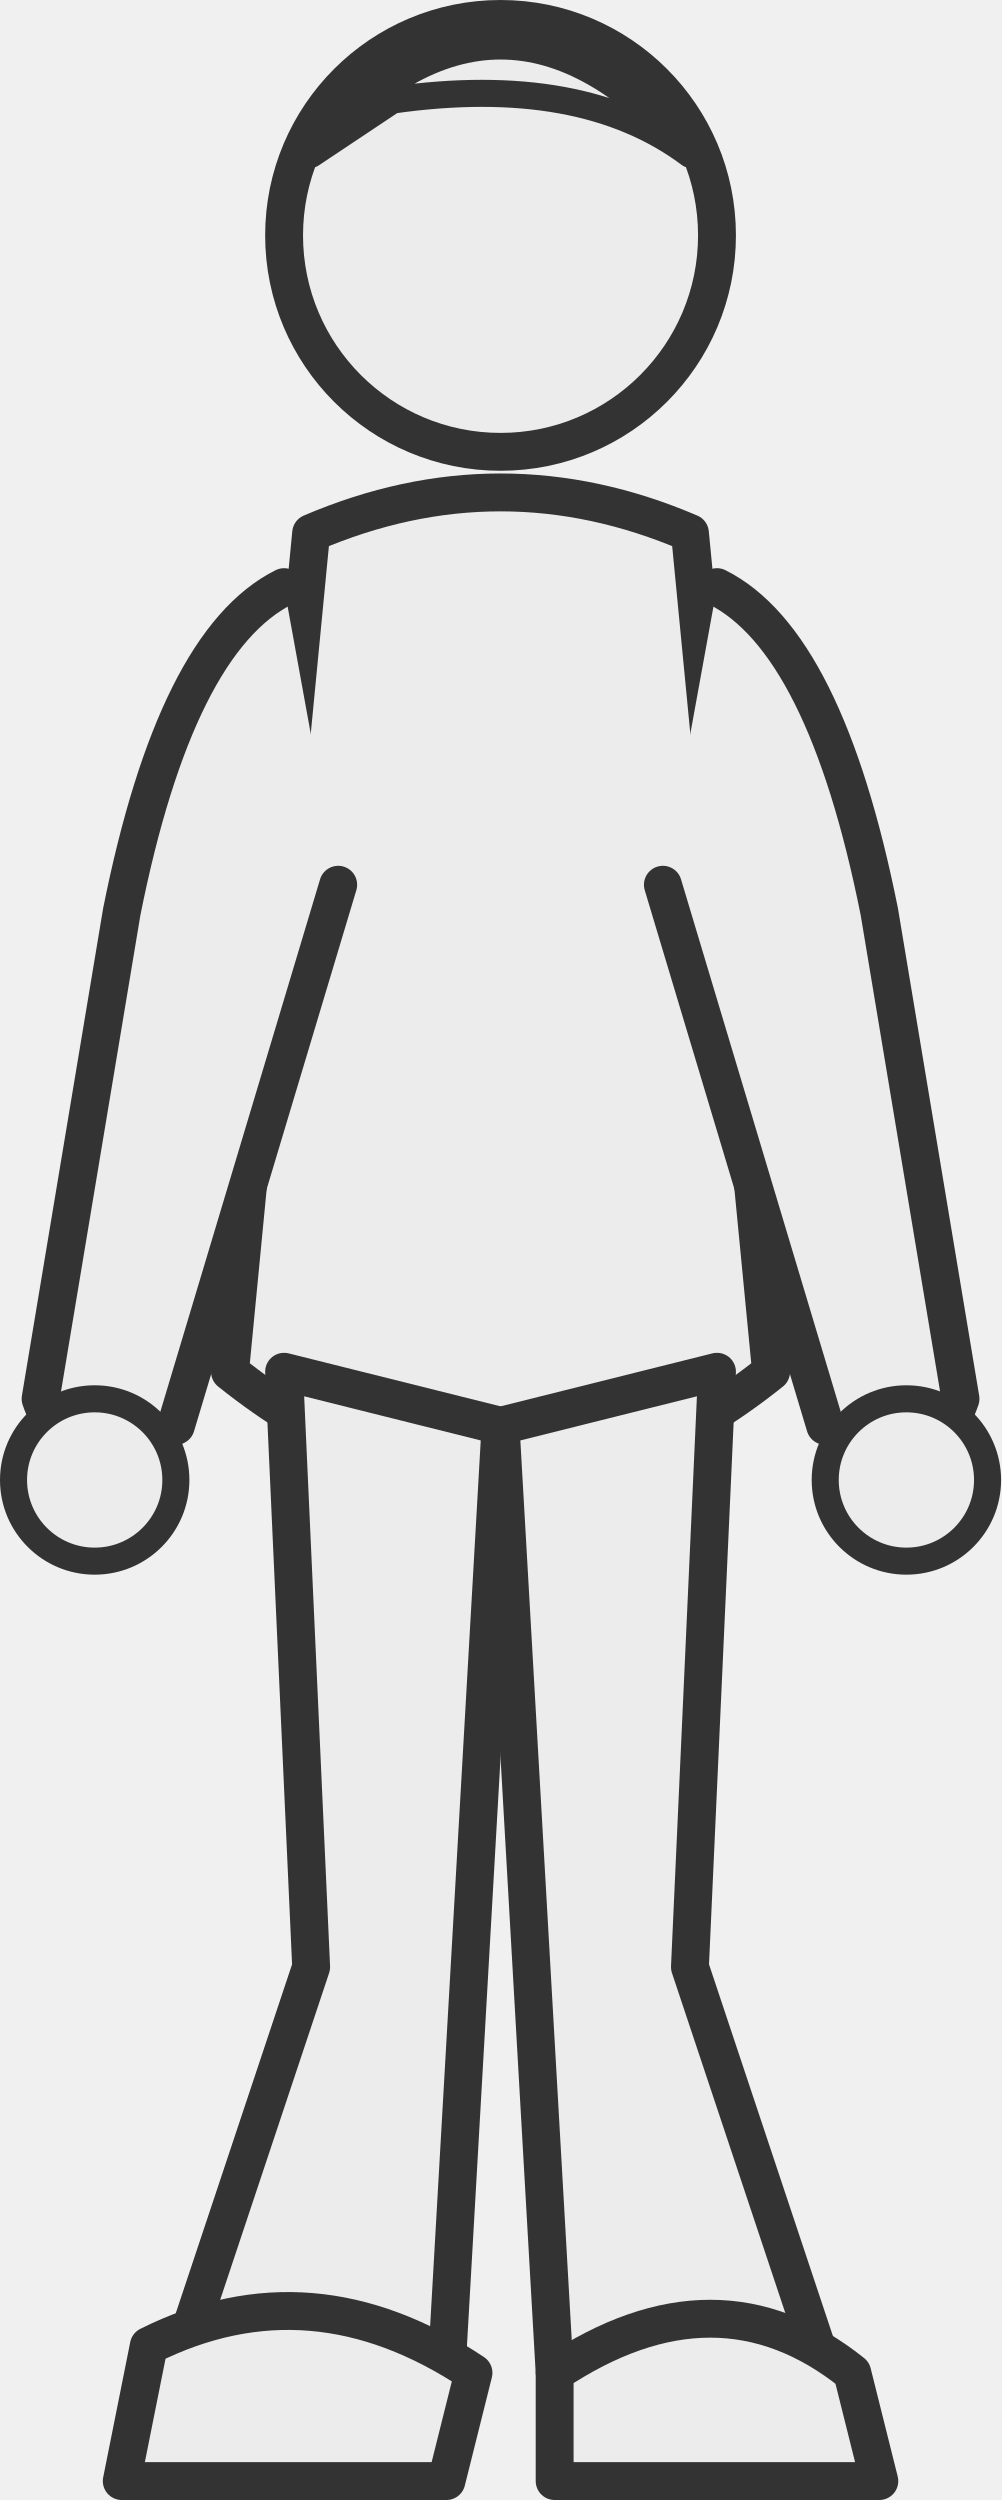
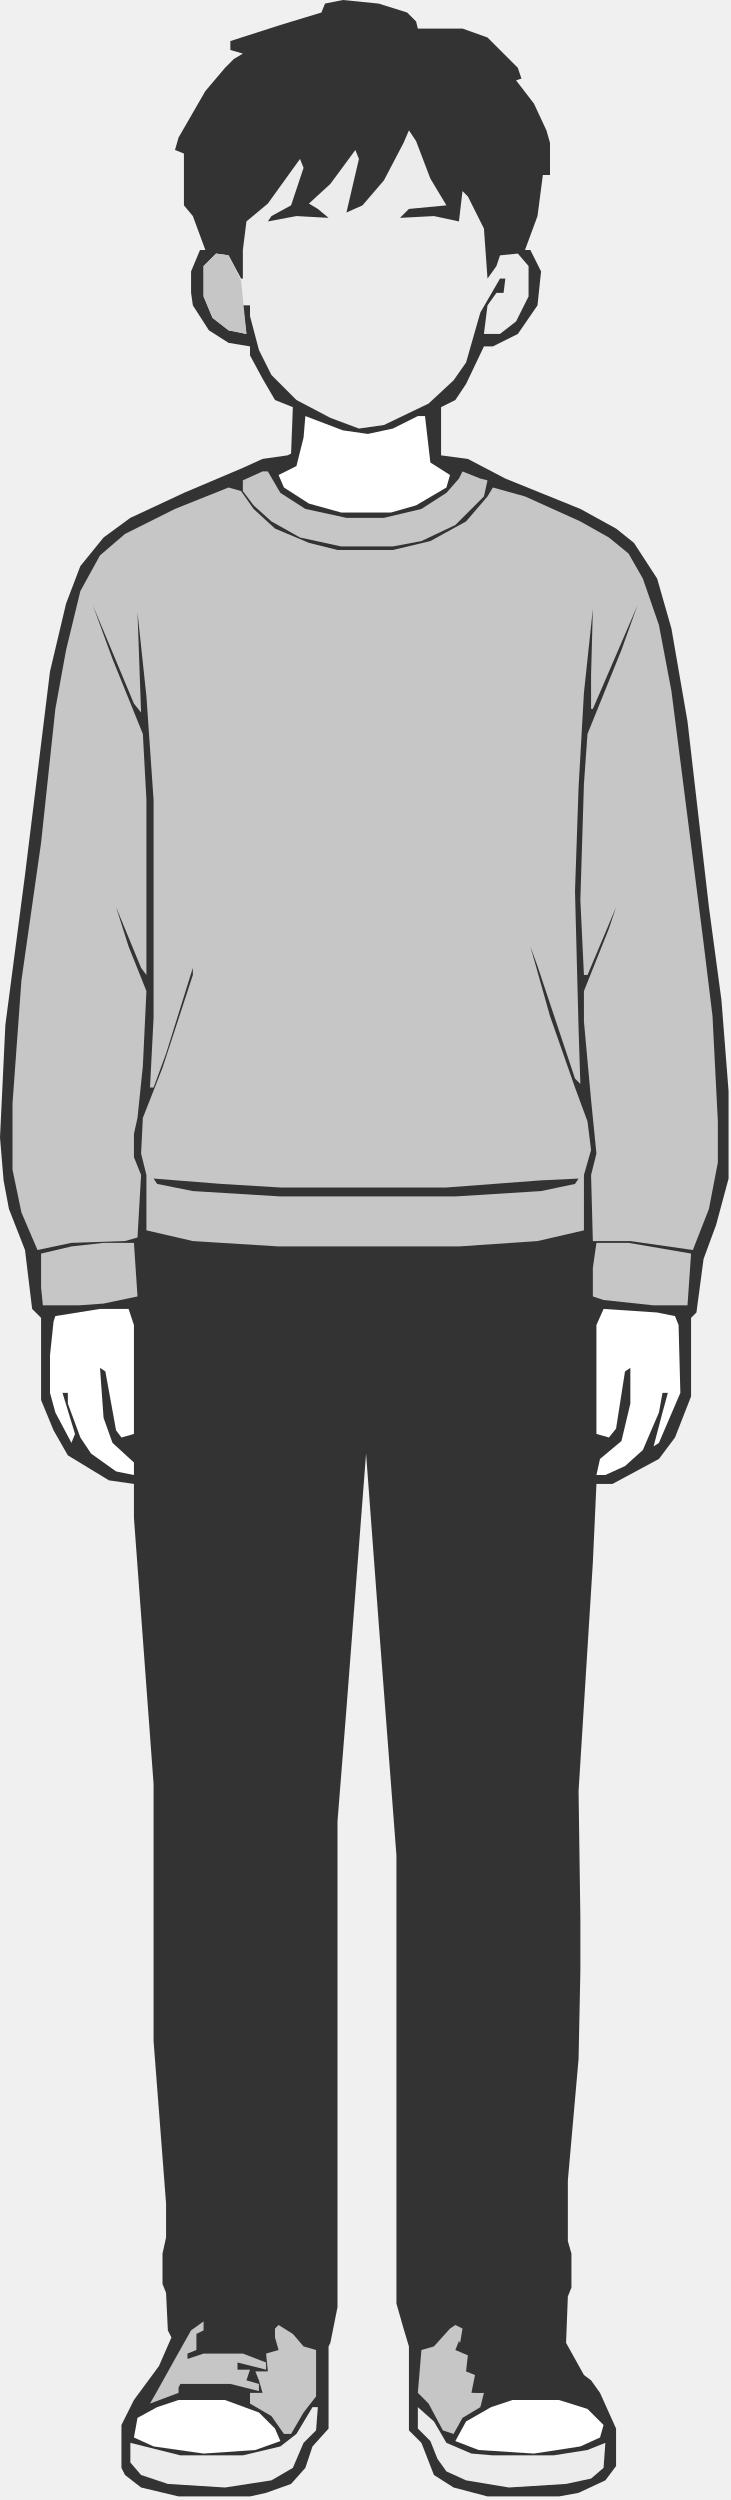
- <svg xmlns="http://www.w3.org/2000/svg" viewBox="0 0 37 92.4">
-   <g transform="translate(0 0)">
-     <g transform="translate(0 0)">
-       <g transform="translate(-5.5 -3.3)">
-         <circle cx="24" cy="12" r="8" fill="#ececec" stroke="#333333" stroke-width="1.4" stroke-linejoin="round" stroke-linecap="round" />
-         <path d="M17 9 Q24 1 31 9 Q27 6 20 7 Z" fill="#ececec" stroke="#333333" stroke-width="1" stroke-linejoin="round" stroke-linecap="round" />
-         <path d="M17 23 Q24 20 31 23 L34 54 Q29 58 24 58 Q19 58 14 54 Z" fill="#ececec" stroke="#333333" stroke-width="1.4" stroke-linejoin="round" stroke-linecap="round" />
-         <path d="M16 25 Q12 27 10 37 L7 55 Q8 58 12 56 L18 36" fill="#ececec" stroke="#333333" stroke-width="1.4" stroke-linejoin="round" stroke-linecap="round" />
-         <path d="M32 25 Q36 27 38 37 L41 55 Q40 58 36 56 L30 36" fill="#ececec" stroke="#333333" stroke-width="1.4" stroke-linejoin="round" stroke-linecap="round" />
-         <circle cx="9" cy="58" r="3" fill="#ececec" stroke="#333333" stroke-width="1" stroke-linejoin="round" stroke-linecap="round" />
-         <circle cx="39" cy="58" r="3" fill="#ececec" stroke="#333333" stroke-width="1" stroke-linejoin="round" stroke-linecap="round" />
-         <path d="M16 54 L24 56 L22 91 L12 91 L17 76 Z" fill="#ececec" stroke="#333333" stroke-width="1.4" stroke-linejoin="round" stroke-linecap="round" />
-         <path d="M24 56 L32 54 L31 76 L36 91 L26 91 Z" fill="#ececec" stroke="#333333" stroke-width="1.4" stroke-linejoin="round" stroke-linecap="round" />
-         <path d="M11 90 Q17 87 23 91 L22 95 L10 95 Z" fill="#ececec" stroke="#333333" stroke-width="1.4" stroke-linejoin="round" stroke-linecap="round" />
-         <path d="M26 91 Q32 87 37 91 L38 95 L26 95 Z" fill="#ececec" stroke="#333333" stroke-width="1.4" stroke-linejoin="round" stroke-linecap="round" />
-       </g>
-     </g>
-   </g>
+ <svg xmlns="http://www.w3.org/2000/svg" viewBox="0 0 40.9 140">
+   <path d="M19.2 0L21.2 0.2L22.8 0.7L23.3 1.2L23.4 1.6L25.9 1.6L27.3 2.1L28.2 3L29 3.8L29.2 4.4L28.9 4.5L29.9 5.8L30.6 7.3L30.8 8L30.8 9.8L30.4 9.8L30.1 12.1L29.4 14L29.7 14L30.3 15.2L30.1 17.1L29 18.7L27.6 19.4L27.1 19.4L26.1 21.5L25.5 22.4L24.7 22.8L24.7 25.5L26.2 25.7L28.3 26.8L32.5 28.5L34.5 29.6L35.5 30.4L36.8 32.4L37.6 35.2L38.5 40.4L39.7 50.8L40.4 56L40.8 61.1L40.8 66L40.1 68.6L39.4 70.5L39 73.5L38.7 73.8L38.7 78.2L37.8 80.5L36.9 81.7L34.3 83.1L33.4 83.1L33.2 87.5L32.4 100.3L32.5 107.4L32.5 110.4L32.4 115.3L31.8 122.1L31.8 125.5L32 126.2L32 128.1L31.8 128.6L31.7 131.2L32.7 133L33.1 133.3L33.6 134L34.5 136L34.5 138.1L33.9 138.9L32.4 139.6L31.3 139.8L27.3 139.8L25.4 139.3L24.3 138.6L23.6 136.8L22.9 136.1L22.9 131.4L22.6 130.4L22.2 129L22.2 103.9L21.2 90.8L20.5 81.4L19.4 95.7L18.9 102L18.9 129.2L18.5 131.2L18.4 131.4L18.4 136L17.5 137L17.1 138.2L16.3 139.1L14.9 139.6L14 139.8L10 139.8L7.9 139.3L7 138.6L6.8 138.2L6.8 135.8L7.5 134.4L8.9 132.5L9.6 130.9L9.4 130.5L9.3 128.4L9.1 127.9L9.1 126.2L9.3 125.3L9.3 123.4L8.6 114.3L8.6 99.9L7.5 85L7.5 83.1L6.1 82.9L3.8 81.5L3 80.1L2.3 78.4L2.3 73.8L1.8 73.3L1.4 70L0.5 67.7L0.2 66.1L0 63.7L0.3 57.4L1.4 49L2.8 37.6L3.7 33.8L4.5 31.7L5.8 30.1L7.3 29L10.3 27.6L13.6 26.2L14.7 25.7L16.1 25.5L16.3 25.4L16.4 22.8L15.4 22.4L14.7 21.2L14 19.9L14 19.4L12.8 19.2L11.7 18.5L10.8 17.1L10.7 16.4L10.7 15.2L11.2 14L11.5 14L10.8 12.1L10.3 11.5L10.3 8.6L9.8 8.4L10 7.7L11.5 5.1L12.6 3.8L13.1 3.3L13.6 3L12.9 2.8L12.9 2.3L15.7 1.4L18 0.7L18.2 0.2Z" fill="#333333" />
+   <path d="M12.8 27.3L13.5 27.5L14.2 28.5L15.4 29.6L17.3 30.4L18.9 30.8L22 30.8L24.1 30.3L26.1 29.2L27.3 27.8L27.6 27.3L29.4 27.8L32.5 29.2L34.1 30.1L35.2 31L36 32.4L36.9 35L37.6 38.7L39.4 52.8L39.9 56.9L40.2 62.8L40.2 65.1L39.7 67.7L38.8 70L35.3 69.5L33.2 69.5L33.1 65.8L33.4 64.6L33.1 61.6L32.7 57.2L32.7 55.5L34.1 52L34.5 50.8L32.9 54.6L32.7 54.6L32.5 50.4L32.7 43.9L32.9 41.1L34.8 36.4L35.7 33.9L33.2 39.7L33.1 39.7L33.1 37.8L33.2 34.1L32.7 38.8L32.4 44.1L32.2 49.9L32.4 57.6L32.5 60.7L32.2 60.4L30.1 54.1L29.7 53L30.8 56.9L32.2 60.9L32.9 62.8L33.1 64.4L32.7 65.8L32.7 68.9L30.1 69.5L25.7 69.8L15.6 69.8L10.8 69.5L8.2 68.9L8.2 65.8L7.9 64.6L8 62.6L9.1 59.8L10.8 54.6L10.8 54.2L9.3 59L8.6 60.9L8.4 60.9L8.6 57L8.6 44.8L8.2 39L7.7 34.3L7.9 39.9L7.5 39.4L5.2 33.9L6.3 36.9L8 41.1L8.2 44.8L8.2 54.6L7.9 54.2L6.5 50.8L7.2 53L8.2 55.5L8 59.7L7.7 62.6L7.5 63.5L7.5 64.8L7.9 65.8L7.7 69.3L7 69.5L4 69.6L2.1 70L1.2 67.9L0.7 65.5L0.7 61.8L1.2 54.9L2.3 47.2L3.1 39.7L3.7 36.4L4.5 33.1L5.6 31.1L7 29.9L9.8 28.5Z" fill="#c6c6c6" />
+   <path d="M22.9 7.3L23.3 7.9L24.1 10L25 11.5L22.9 11.7L22.4 12.2L24.3 12.1L25.7 12.4L25.9 10.7L26.2 11L27.1 12.8L27.3 15.6L27.8 14.9L28 14.3L29 14.2L29.6 14.9L29.6 16.6L28.9 18L28 18.7L27.1 18.7L27.3 17.1L27.8 16.4L28.2 16.4L28.3 15.6L28 15.6L26.9 17.5L26.1 20.3L25.4 21.3L24 22.6L21.5 23.8L20.1 24L18.5 23.4L16.6 22.4L15.2 21L14.5 19.6L14 17.7L14 17.1L13.6 17.1L13.8 18.7L12.8 18.5L11.9 17.8L11.4 16.6L11.4 14.9L12.1 14.2L12.8 14.3L13.5 15.6L13.6 15.6L13.6 14L13.8 12.4L15 11.4L16.8 8.9L17 9.4L16.3 11.5L15.2 12.1L15 12.4L16.6 12.1L18.4 12.2L17.8 11.7L17.3 11.4L18.5 10.3L19.9 8.4L20.1 8.9L19.4 11.9L20.3 11.5L21.5 10.1L22.6 8Z" fill="#ececec" />
+   <path d="M17.1 23.3L19.2 24.1L20.6 24.3L22 24L23.4 23.3L23.8 23.3L24.1 25.9L25.2 26.6L25 27.3L23.3 28.3L21.9 28.7L19.1 28.7L17.3 28.2L15.9 27.3L15.6 26.6L16.6 26.1L17 24.5Z" fill="#ffffff" />
+   <path d="M5.6 73.3L7.2 73.3L7.5 74.2L7.5 80.3L6.8 80.5L6.5 80.1L5.9 76.8L5.6 76.6L5.8 79.4L6.3 80.8L7.5 81.9L7.5 82.6L6.5 82.4L5.1 81.4L4.5 80.5L3.8 78.6L3.8 78L3.5 78L4.2 80.3L4 80.8L3.1 79.1L2.8 78L2.8 75.9L3 74L3.1 73.7Z" fill="#ffffff" />
+   <path d="M33.8 73.3L36.8 73.5L37.8 73.7L38 74.2L38.1 78L36.9 80.8L36.6 81L37.1 79.1L37.4 78L37.1 78L36.9 79.1L36 81.2L35 82.1L33.9 82.6L33.4 82.6L33.6 81.7L34.8 80.7L35.3 78.6L35.3 76.6L35 76.8L34.5 80L34.1 80.5L33.4 80.3L33.4 74.2Z" fill="#ffffff" />
+   <path d="M14.7 26.4L15 26.4L15.7 27.6L17.1 28.5L19.4 29L21.5 29L23.6 28.5L25 27.6L25.7 26.8L25.9 26.4L26.9 26.8L27.3 26.9L27.1 27.8L25.5 29.4L23.6 30.3L22 30.6L19.1 30.6L16.8 30.1L15.2 29.2L14.2 28.3L13.6 27.5L13.6 26.9Z" fill="#c6c6c6" />
+   <path d="M10 134.4L12.6 134.4L14.5 135.1L15.4 136L15.7 136.7L14.3 137.2L11.4 137.4L8.6 137L7.5 136.5L7.7 135.4L8.8 134.8Z" fill="#ffffff" />
+   <path d="M28.7 134.4L31.3 134.4L32.9 134.9L33.8 135.8L33.6 136.5L32.5 137L29.9 137.4L26.8 137.2L25.5 136.7L26.1 135.6L27.5 134.8Z" fill="#ffffff" />
+   <path d="M5.8 69.6L7.5 69.6L7.7 72.6L5.8 73L4.4 73.1L2.4 73.1L2.3 72.1L2.3 70.2L4 69.8Z" fill="#c6c6c6" />
+   <path d="M33.4 69.6L35.2 69.6L38.7 70.2L38.5 73.1L36.6 73.1L33.8 72.8L33.2 72.6L33.2 71Z" fill="#c6c6c6" />
+   <path d="M23.4 134.8L24.3 135.6L25 136.8L26.4 137.4L27.6 137.5L31 137.5L32.9 137.2L33.9 136.8L33.8 138.2L33.1 138.8L31.7 139.1L28.5 139.3L26.1 138.9L25 138.4L24.5 137.7L24.1 136.7L23.4 136Z" fill="#ececec" />
+   <path d="M17.5 134.8L17.8 134.8L17.7 136.1L17 136.8L16.4 138.2L15.2 138.9L12.6 139.3L9.4 139.1L7.9 138.6L7.3 137.9L7.3 136.8L10.1 137.5L13.6 137.5L15.7 137L16.6 136.3Z" fill="#ececec" />
+   <path d="M25.5 130.2L25.9 130.4L25.7 131.6L26.4 131.9L26.2 132.8L26.8 132.8L26.6 134L27.1 134L26.9 134.8L25.9 135.4L25.4 136.3L24.8 136.1L24 134.6L23.4 134L23.6 131.6L24.3 131.4L25.2 130.4Z" fill="#c6c6c6" />
+   <path d="M15.6 130.2L16.4 130.7L17 131.4L17.7 131.6L17.7 134.2L17 135.1L16.3 136.3L15.9 136.3L15.2 135.3L14 134.6L14 134L14.7 134L14.5 133.3L14.3 132.8L15 132.8L14.9 131.8L15.6 131.6L15.4 130.9L15.4 130.4Z" fill="#c6c6c6" />
+   <path d="M11.4 130L11.4 130.5L11 130.7L11 131.6L10.5 131.8L10.5 132.1L11.4 131.8L13.6 131.8L14.9 132.3L14.9 132.7L13.3 132.3L13.3 132.7L14 132.7L13.8 133.3L14.5 133.5L14.5 133.9L12.9 133.5L10.1 133.5L10 133.7L10 134L8.4 134.6L8.8 133.9L9.8 132.1L10.7 130.5ZM10.3 132.1Z" fill="#c6c6c6" />
+   <path d="M8.6 66L12.4 66.3L15.7 66.5L25 66.5L30.3 66.1L32.4 66L32.2 66.3L30.3 66.7L25.5 67L15.7 67L10.8 66.7L8.8 66.3Z" fill="#333333" />
+   <path d="M12.1 14.2L12.8 14.3L13.5 15.7L13.8 18.7L12.8 18.5L11.9 17.8L11.4 16.6L11.4 14.9Z" fill="#c6c6c6" />
+   <path d="M27.5 130.9L29.4 130.9L29.6 131.2L26.8 131.4L26.8 131.8L27.8 131.6L27.6 131.9L26.6 132.3L26.4 132.7L28.2 132.1L29.9 132.1L30.1 132.5L27.3 132.7L27.5 132.8L28.3 132.8L28.2 133.2L26.9 133.5L26.8 133.9L27.1 134L26.4 134L26.6 133L26.1 132.8L26.2 131.9L25.5 131.6L25.7 131.1L25.9 131.4ZM27.8 131.4ZM28.3 132.7ZM27.1 133.7Z" fill="#333333" />
</svg>
